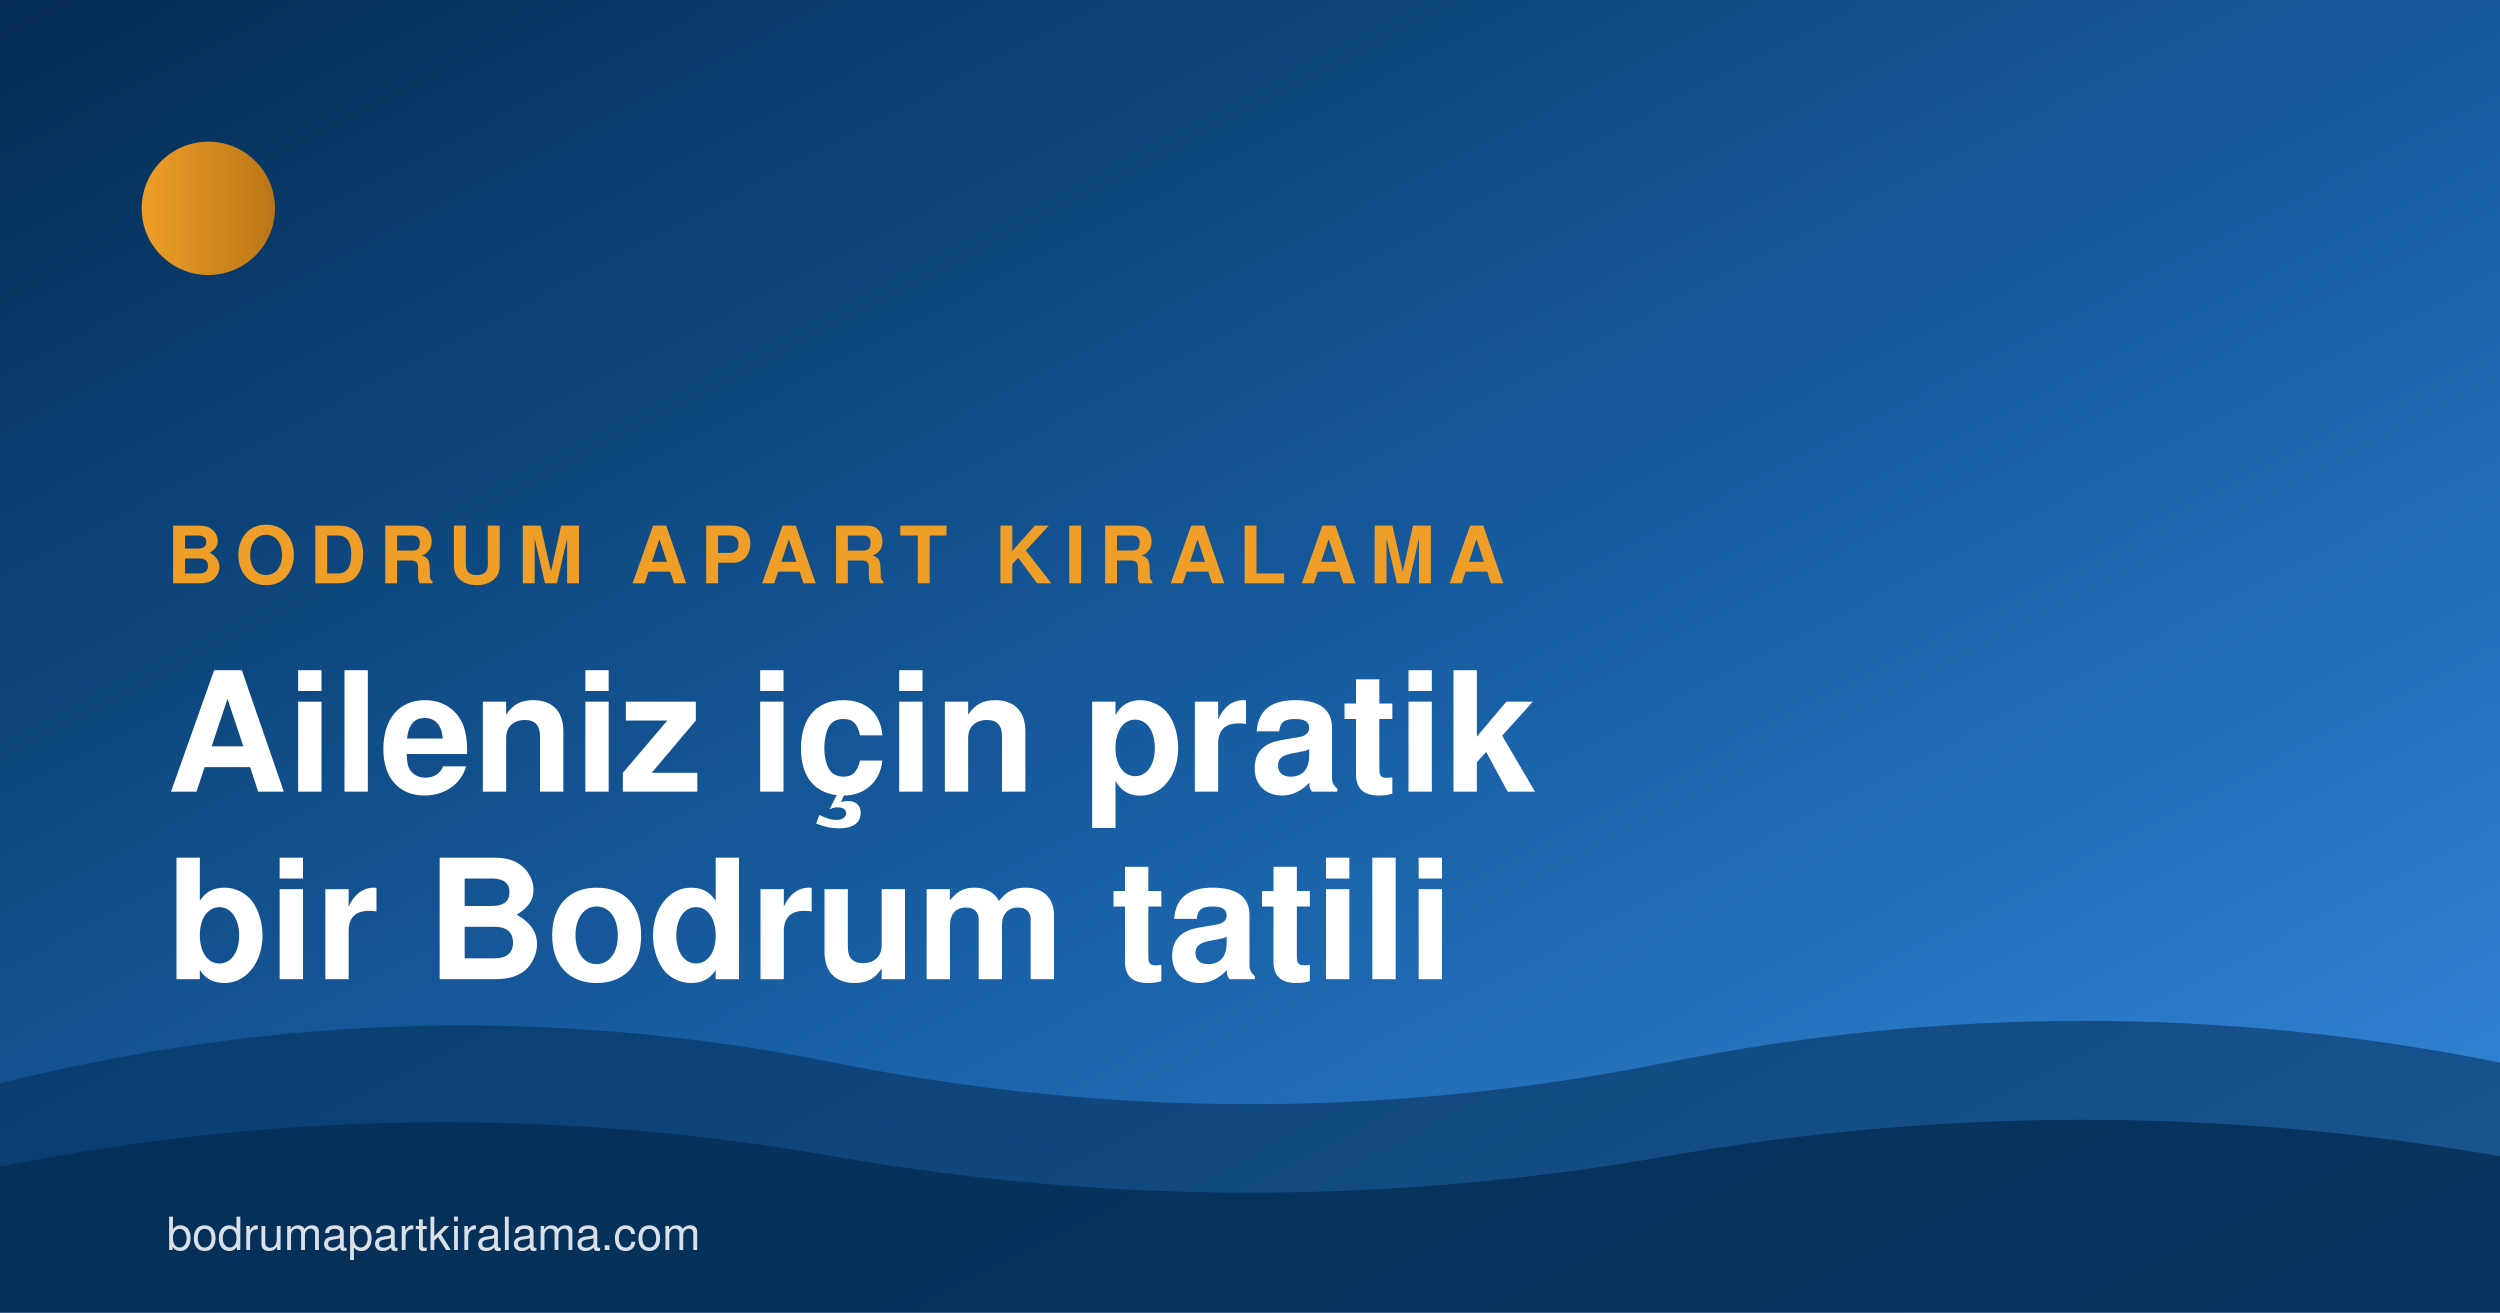
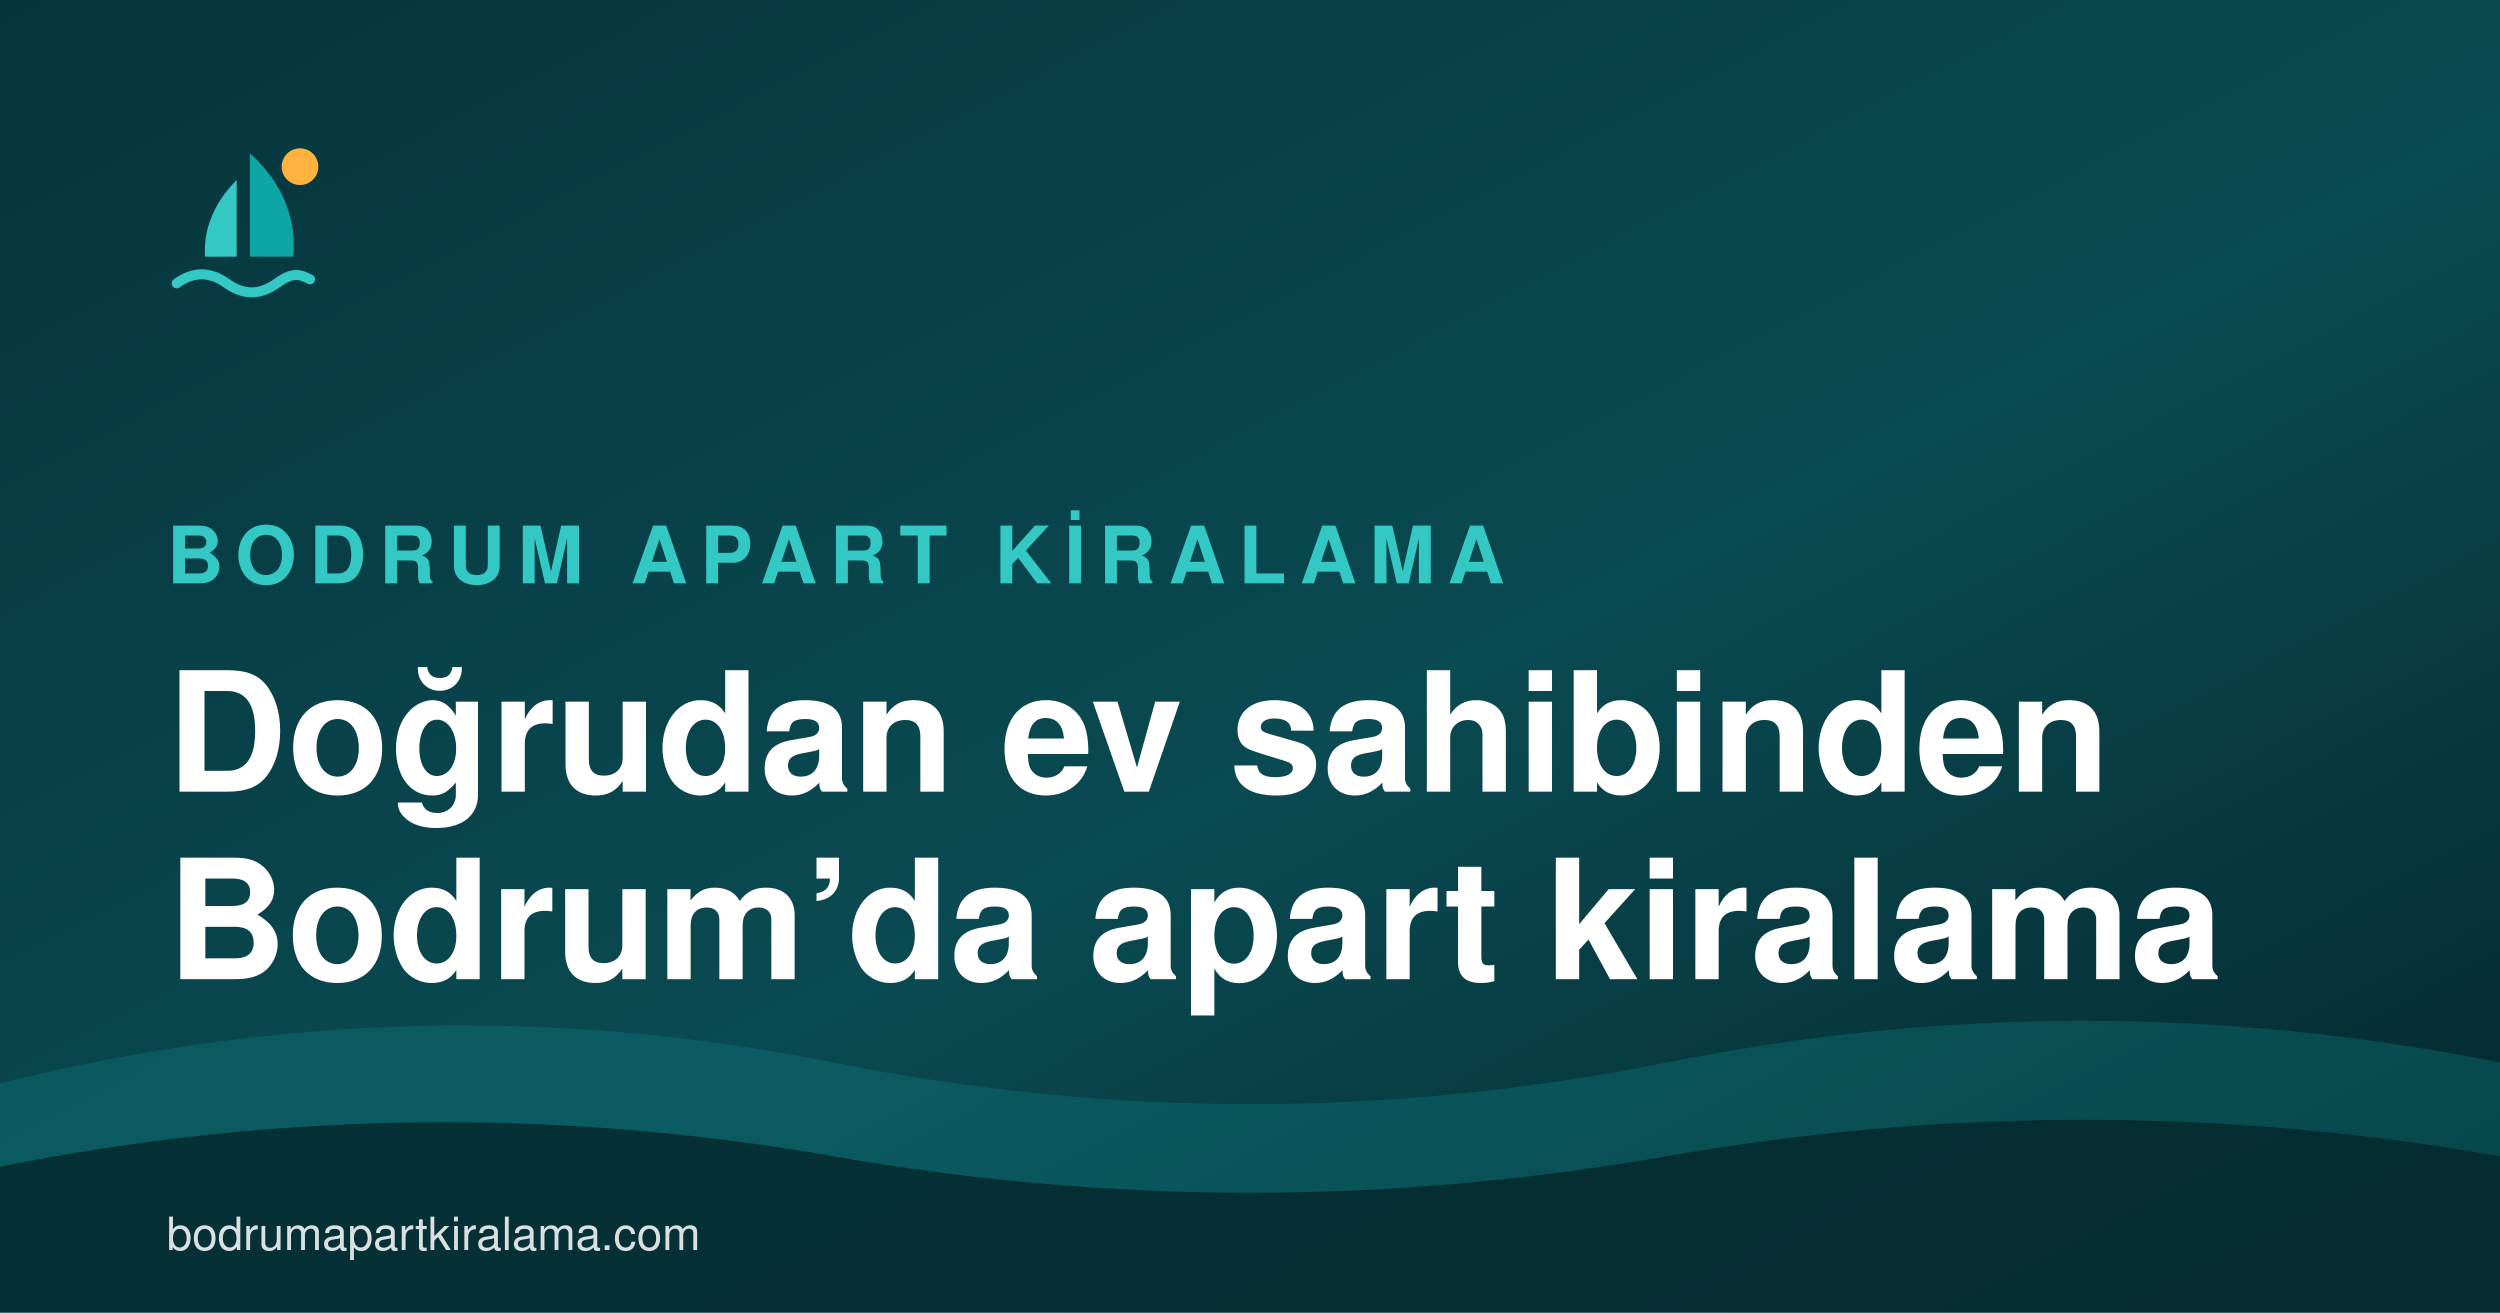
<svg xmlns="http://www.w3.org/2000/svg" viewBox="0 0 1200 630" width="1200" height="630" role="img" aria-label="Bodrum Apart Kiralama">
  <defs>
    <linearGradient id="bg" x1="0" y1="0" x2="1" y2="1">
-       <stop offset="0%" stop-color="#042C53" />
-       <stop offset="55%" stop-color="#185FA5" />
-       <stop offset="100%" stop-color="#378ADD" />
-     </linearGradient>
-     <linearGradient id="accent" x1="0" y1="0" x2="1" y2="0">
-       <stop offset="0%" stop-color="#EF9F27" />
-       <stop offset="100%" stop-color="#BA7517" />
+       <stop offset="0%" stop-color="#06343B" />
+       <stop offset="55%" stop-color="#0A4A52" />
+       <stop offset="100%" stop-color="#04252B" />
    </linearGradient>
  </defs>
  <rect width="1200" height="630" fill="url(#bg)" />
-   <path d="M0 520 Q 200 470, 400 510 T 800 510 T 1200 510 L 1200 630 L 0 630 Z" fill="#042C53" opacity="0.55" />
-   <path d="M0 560 Q 200 520, 400 555 T 800 555 T 1200 555 L 1200 630 L 0 630 Z" fill="#042C53" opacity="0.8" />
-   <circle cx="100" cy="100" r="32" fill="url(#accent)" />
-   <text x="80" y="280" font-family="Plus Jakarta Sans, Helvetica, Arial, sans-serif" font-size="38" fill="#EF9F27" font-weight="600" letter-spacing="6">
-     BODRUM APART KIRALAMA
+   <path d="M0 520 Q 200 470, 400 510 T 800 510 T 1200 510 L 1200 630 L 0 630 Z" fill="#0B7E80" opacity="0.35" />
+   <path d="M0 560 Q 200 520, 400 555 T 800 555 T 1200 555 L 1200 630 L 0 630 Z" fill="#04252B" opacity="0.8" />
+   <g transform="translate(72, 64) scale(1.6)">
+     <path d="M30 6c10 9 14 20 13 31H30z" fill="#0EA5A5" />
+     <path d="M26 14c-7 7-10 15-9.5 23H26z" fill="#34C8C4" />
+     <path d="M8 45c5-3.6 10-3.6 15 0s10 3.6 15 0 7-2.7 10-1.2" stroke="#34C8C4" stroke-width="3" fill="none" stroke-linecap="round" />
+     <circle cx="45" cy="10" r="5.5" fill="#FFB23E" />
+   </g>
+   <text x="80" y="280" font-family="Plus Jakarta Sans, Helvetica, Arial, sans-serif" font-size="38" fill="#34C8C4" font-weight="600" letter-spacing="6">
+     BODRUM APART KİRALAMA
  </text>
  <text x="80" y="380" font-family="Plus Jakarta Sans, Helvetica, Arial, sans-serif" font-size="80" fill="#FFFFFF" font-weight="700">
-     Aileniz için pratik
+     Doğrudan ev sahibinden
  </text>
  <text x="80" y="470" font-family="Plus Jakarta Sans, Helvetica, Arial, sans-serif" font-size="80" fill="#FFFFFF" font-weight="700">
-     bir Bodrum tatili
+     Bodrum’da apart kiralama
  </text>
  <text x="80" y="600" font-family="Plus Jakarta Sans, Helvetica, Arial, sans-serif" font-size="22" fill="#FFFFFF" opacity="0.85">
    bodrumapartkiralama.com
  </text>
</svg>
